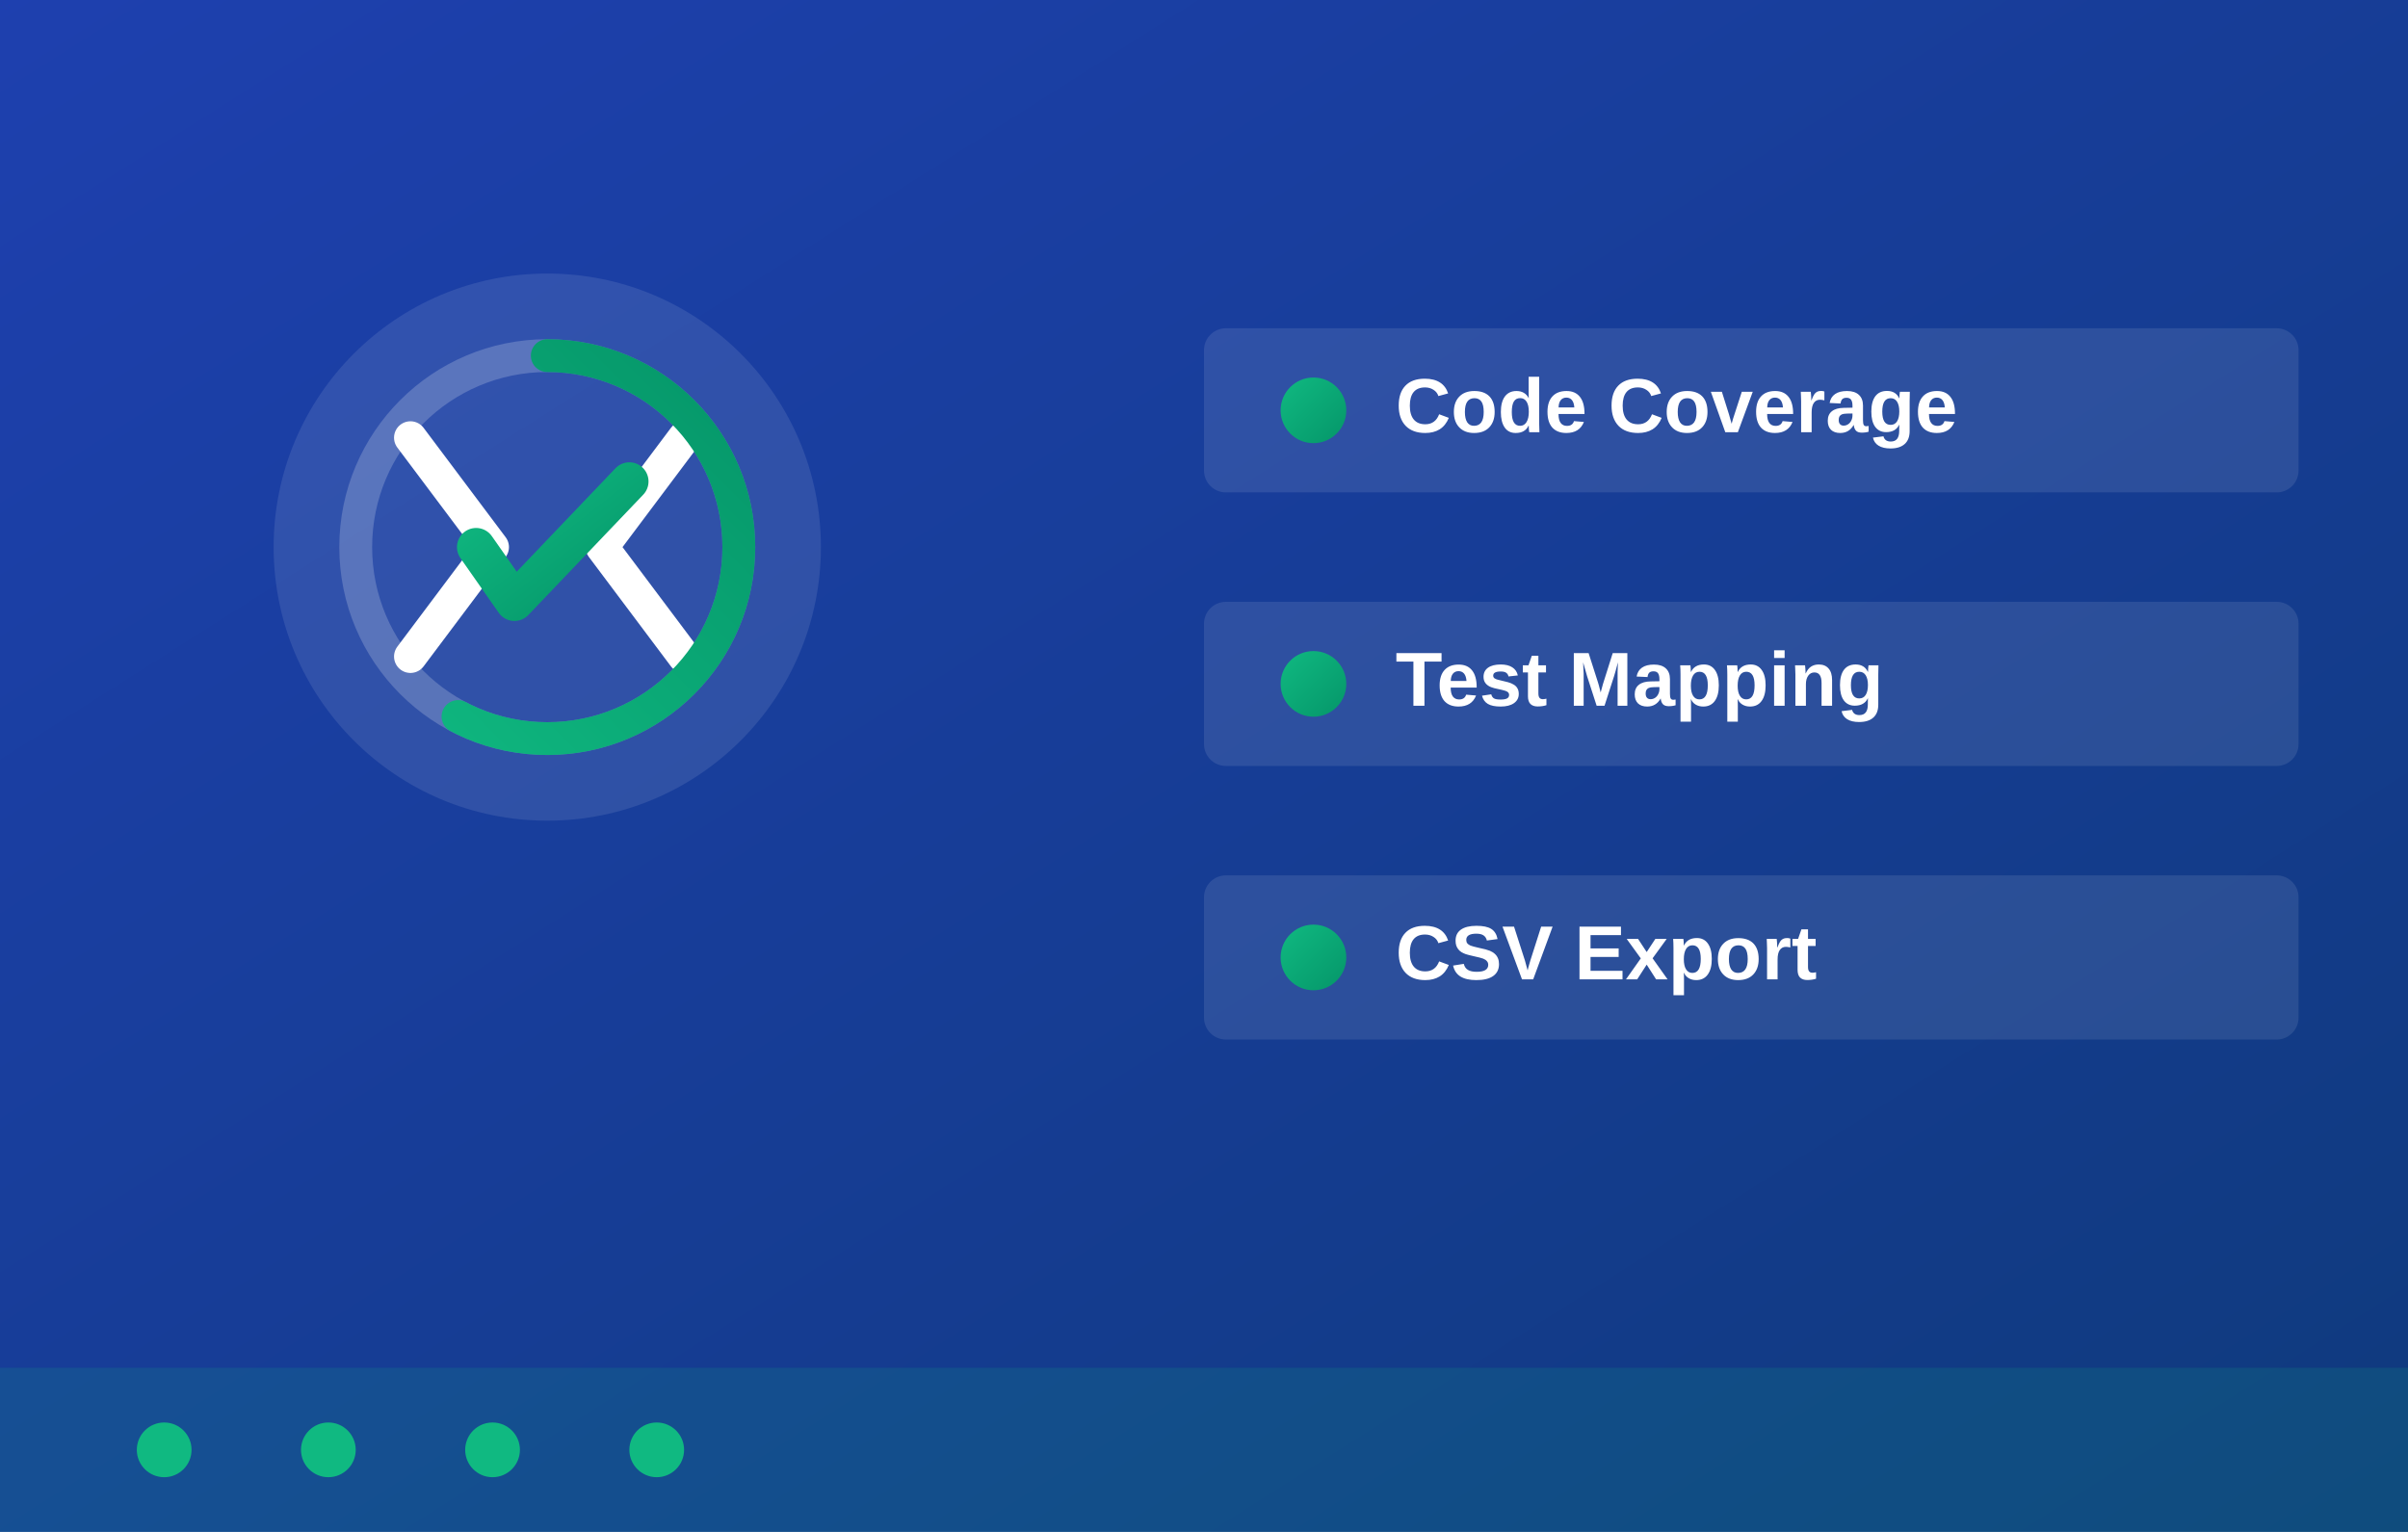
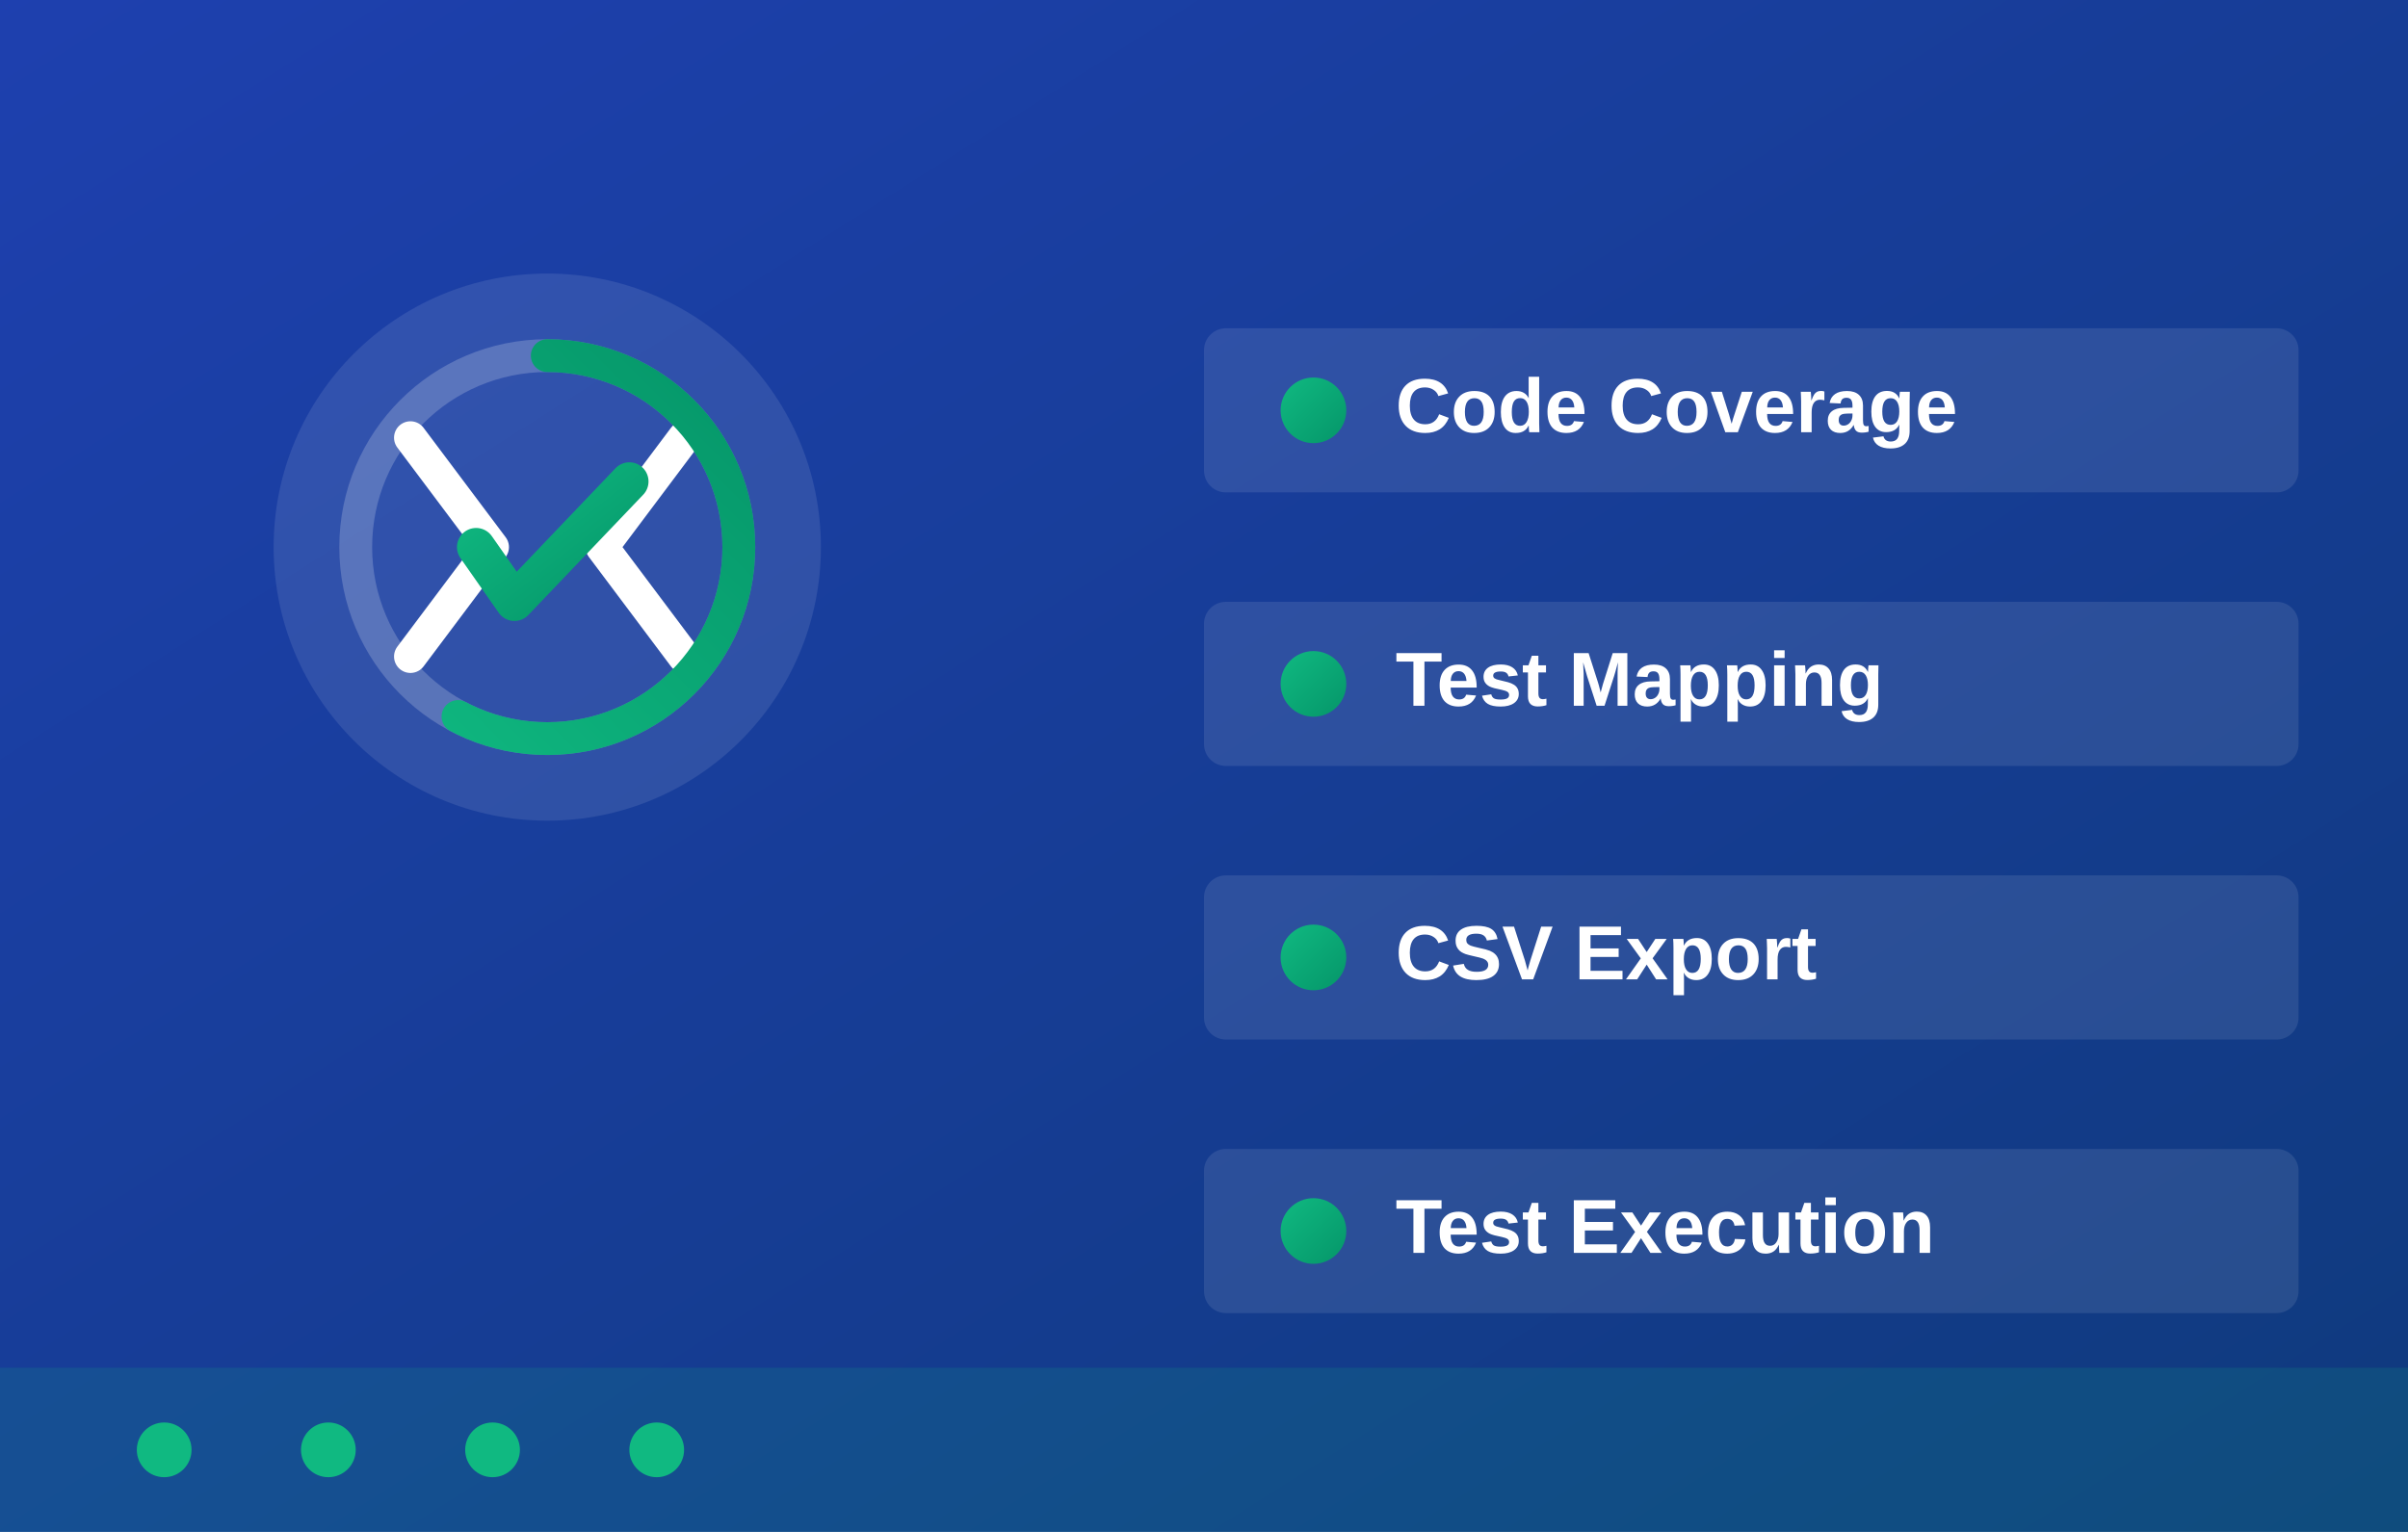
<svg xmlns="http://www.w3.org/2000/svg" viewBox="0 0 440 280">
  <defs>
    <linearGradient id="promoBg" x1="0%" y1="0%" x2="100%" y2="100%">
      <stop offset="0%" style="stop-color:#1e40af;stop-opacity:1" />
      <stop offset="100%" style="stop-color:#0f3a7d;stop-opacity:1" />
    </linearGradient>
    <linearGradient id="promoAccent" x1="0%" y1="0%" x2="100%" y2="100%">
      <stop offset="0%" style="stop-color:#10b981;stop-opacity:1" />
      <stop offset="100%" style="stop-color:#059669;stop-opacity:1" />
    </linearGradient>
  </defs>
  <rect width="440" height="280" fill="url(#promoBg)" />
  <g transform="translate(50, 50)">
    <circle cx="50" cy="50" r="50" fill="rgba(255,255,255,0.1)" />
    <path d="M 25 30 L 40 50 L 25 70" stroke="#ffffff" stroke-width="6" fill="none" stroke-linecap="round" stroke-linejoin="round" />
    <path d="M 75 30 L 60 50 L 75 70" stroke="#ffffff" stroke-width="6" fill="none" stroke-linecap="round" stroke-linejoin="round" />
    <circle cx="50" cy="50" r="35" fill="none" stroke="rgba(255,255,255,0.2)" stroke-width="6" />
    <circle cx="50" cy="50" r="35" fill="none" stroke="url(#promoAccent)" stroke-width="6" stroke-dasharray="164.93" stroke-dashoffset="38" stroke-linecap="round" transform="rotate(-90 50 50)" />
    <path d="M 37 50 L 44 60 L 65 38" stroke="url(#promoAccent)" stroke-width="7" fill="none" stroke-linecap="round" stroke-linejoin="round" />
  </g>
  <g transform="translate(220, 60)">
    <rect x="0" y="0" width="200" height="30" rx="4" fill="rgba(255,255,255,0.1)" />
    <circle cx="20" cy="15" r="6" fill="url(#promoAccent)" />
    <text x="35" y="19" font-size="14" font-weight="bold" fill="#ffffff" font-family="Arial, sans-serif">Code Coverage</text>
    <rect x="0" y="50" width="200" height="30" rx="4" fill="rgba(255,255,255,0.1)" />
    <circle cx="20" cy="65" r="6" fill="url(#promoAccent)" />
    <text x="35" y="69" font-size="14" font-weight="bold" fill="#ffffff" font-family="Arial, sans-serif">Test Mapping</text>
    <rect x="0" y="100" width="200" height="30" rx="4" fill="rgba(255,255,255,0.1)" />
    <circle cx="20" cy="115" r="6" fill="url(#promoAccent)" />
    <text x="35" y="119" font-size="14" font-weight="bold" fill="#ffffff" font-family="Arial, sans-serif">CSV Export</text>
+     <rect x="0" y="150" width="200" height="30" rx="4" fill="rgba(255,255,255,0.1)" />
+     <circle cx="20" cy="165" r="6" fill="url(#promoAccent)" />
+     <text x="35" y="169" font-size="14" font-weight="bold" fill="#ffffff" font-family="Arial, sans-serif">Test Execution</text>
  </g>
  <rect x="0" y="250" width="440" height="30" fill="rgba(16, 185, 129, 0.15)" />
  <circle cx="30" cy="265" r="5" fill="#10b981" />
  <circle cx="60" cy="265" r="5" fill="#10b981" />
  <circle cx="90" cy="265" r="5" fill="#10b981" />
  <circle cx="120" cy="265" r="5" fill="#10b981" />
</svg>
